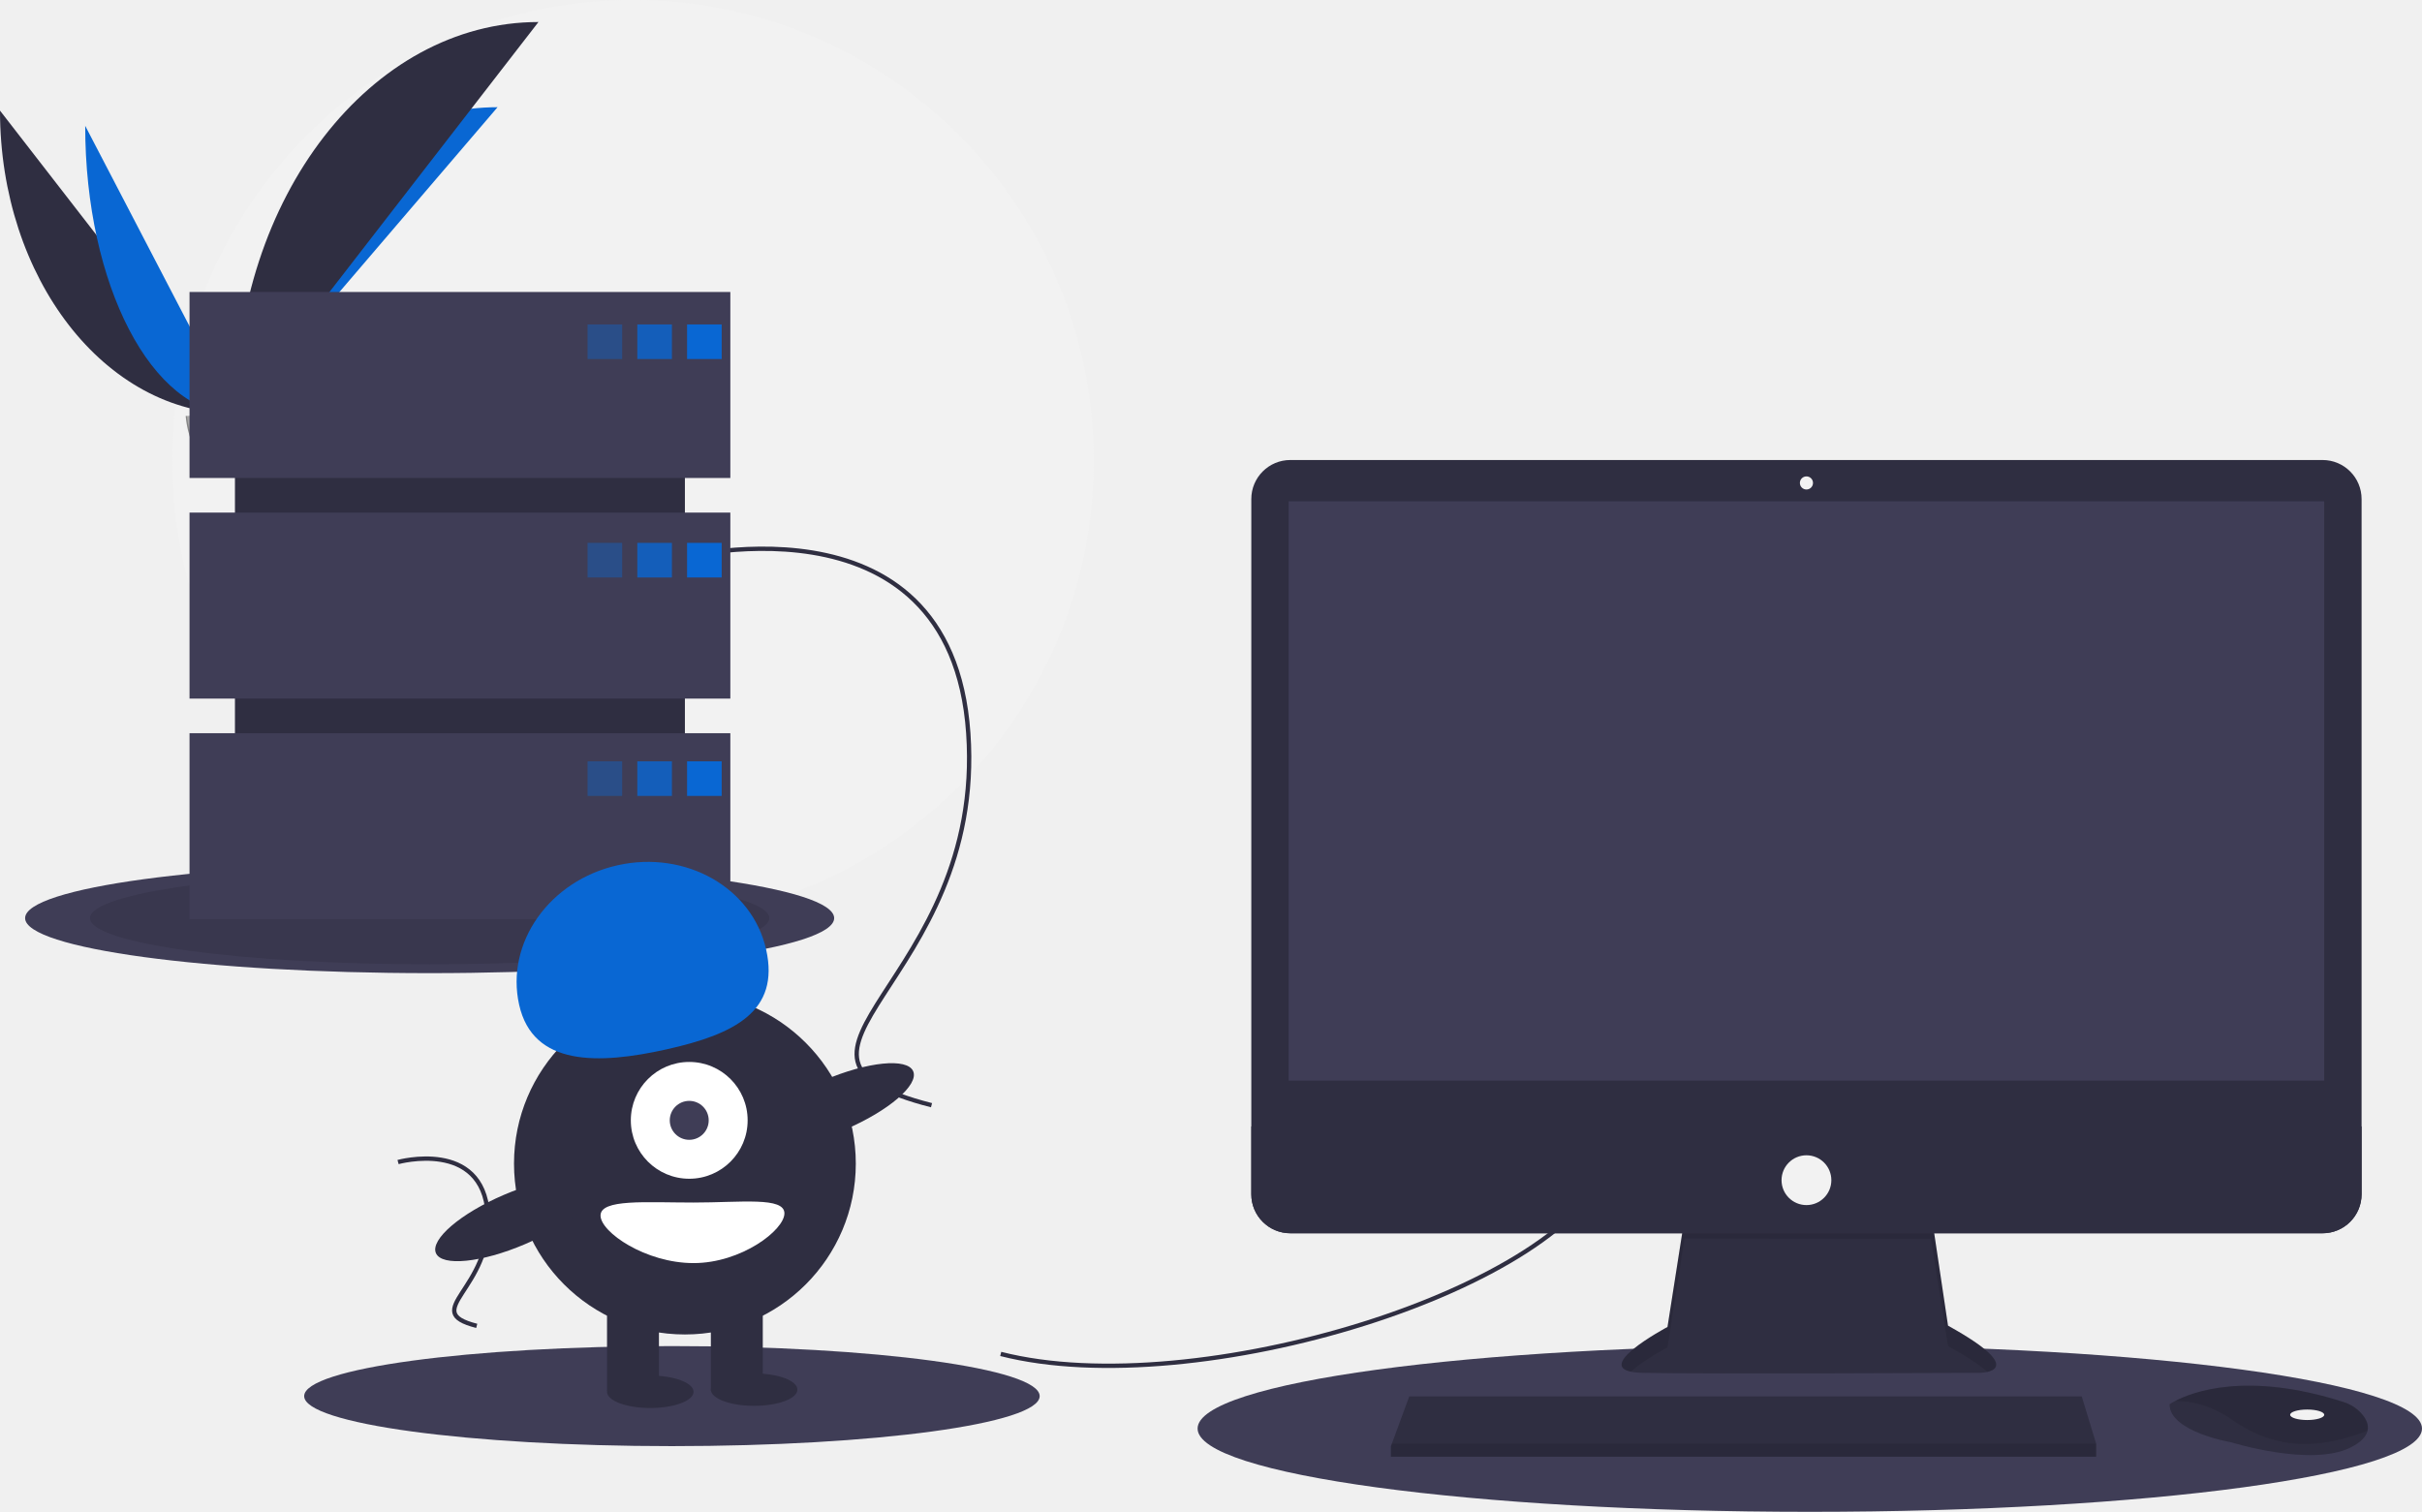
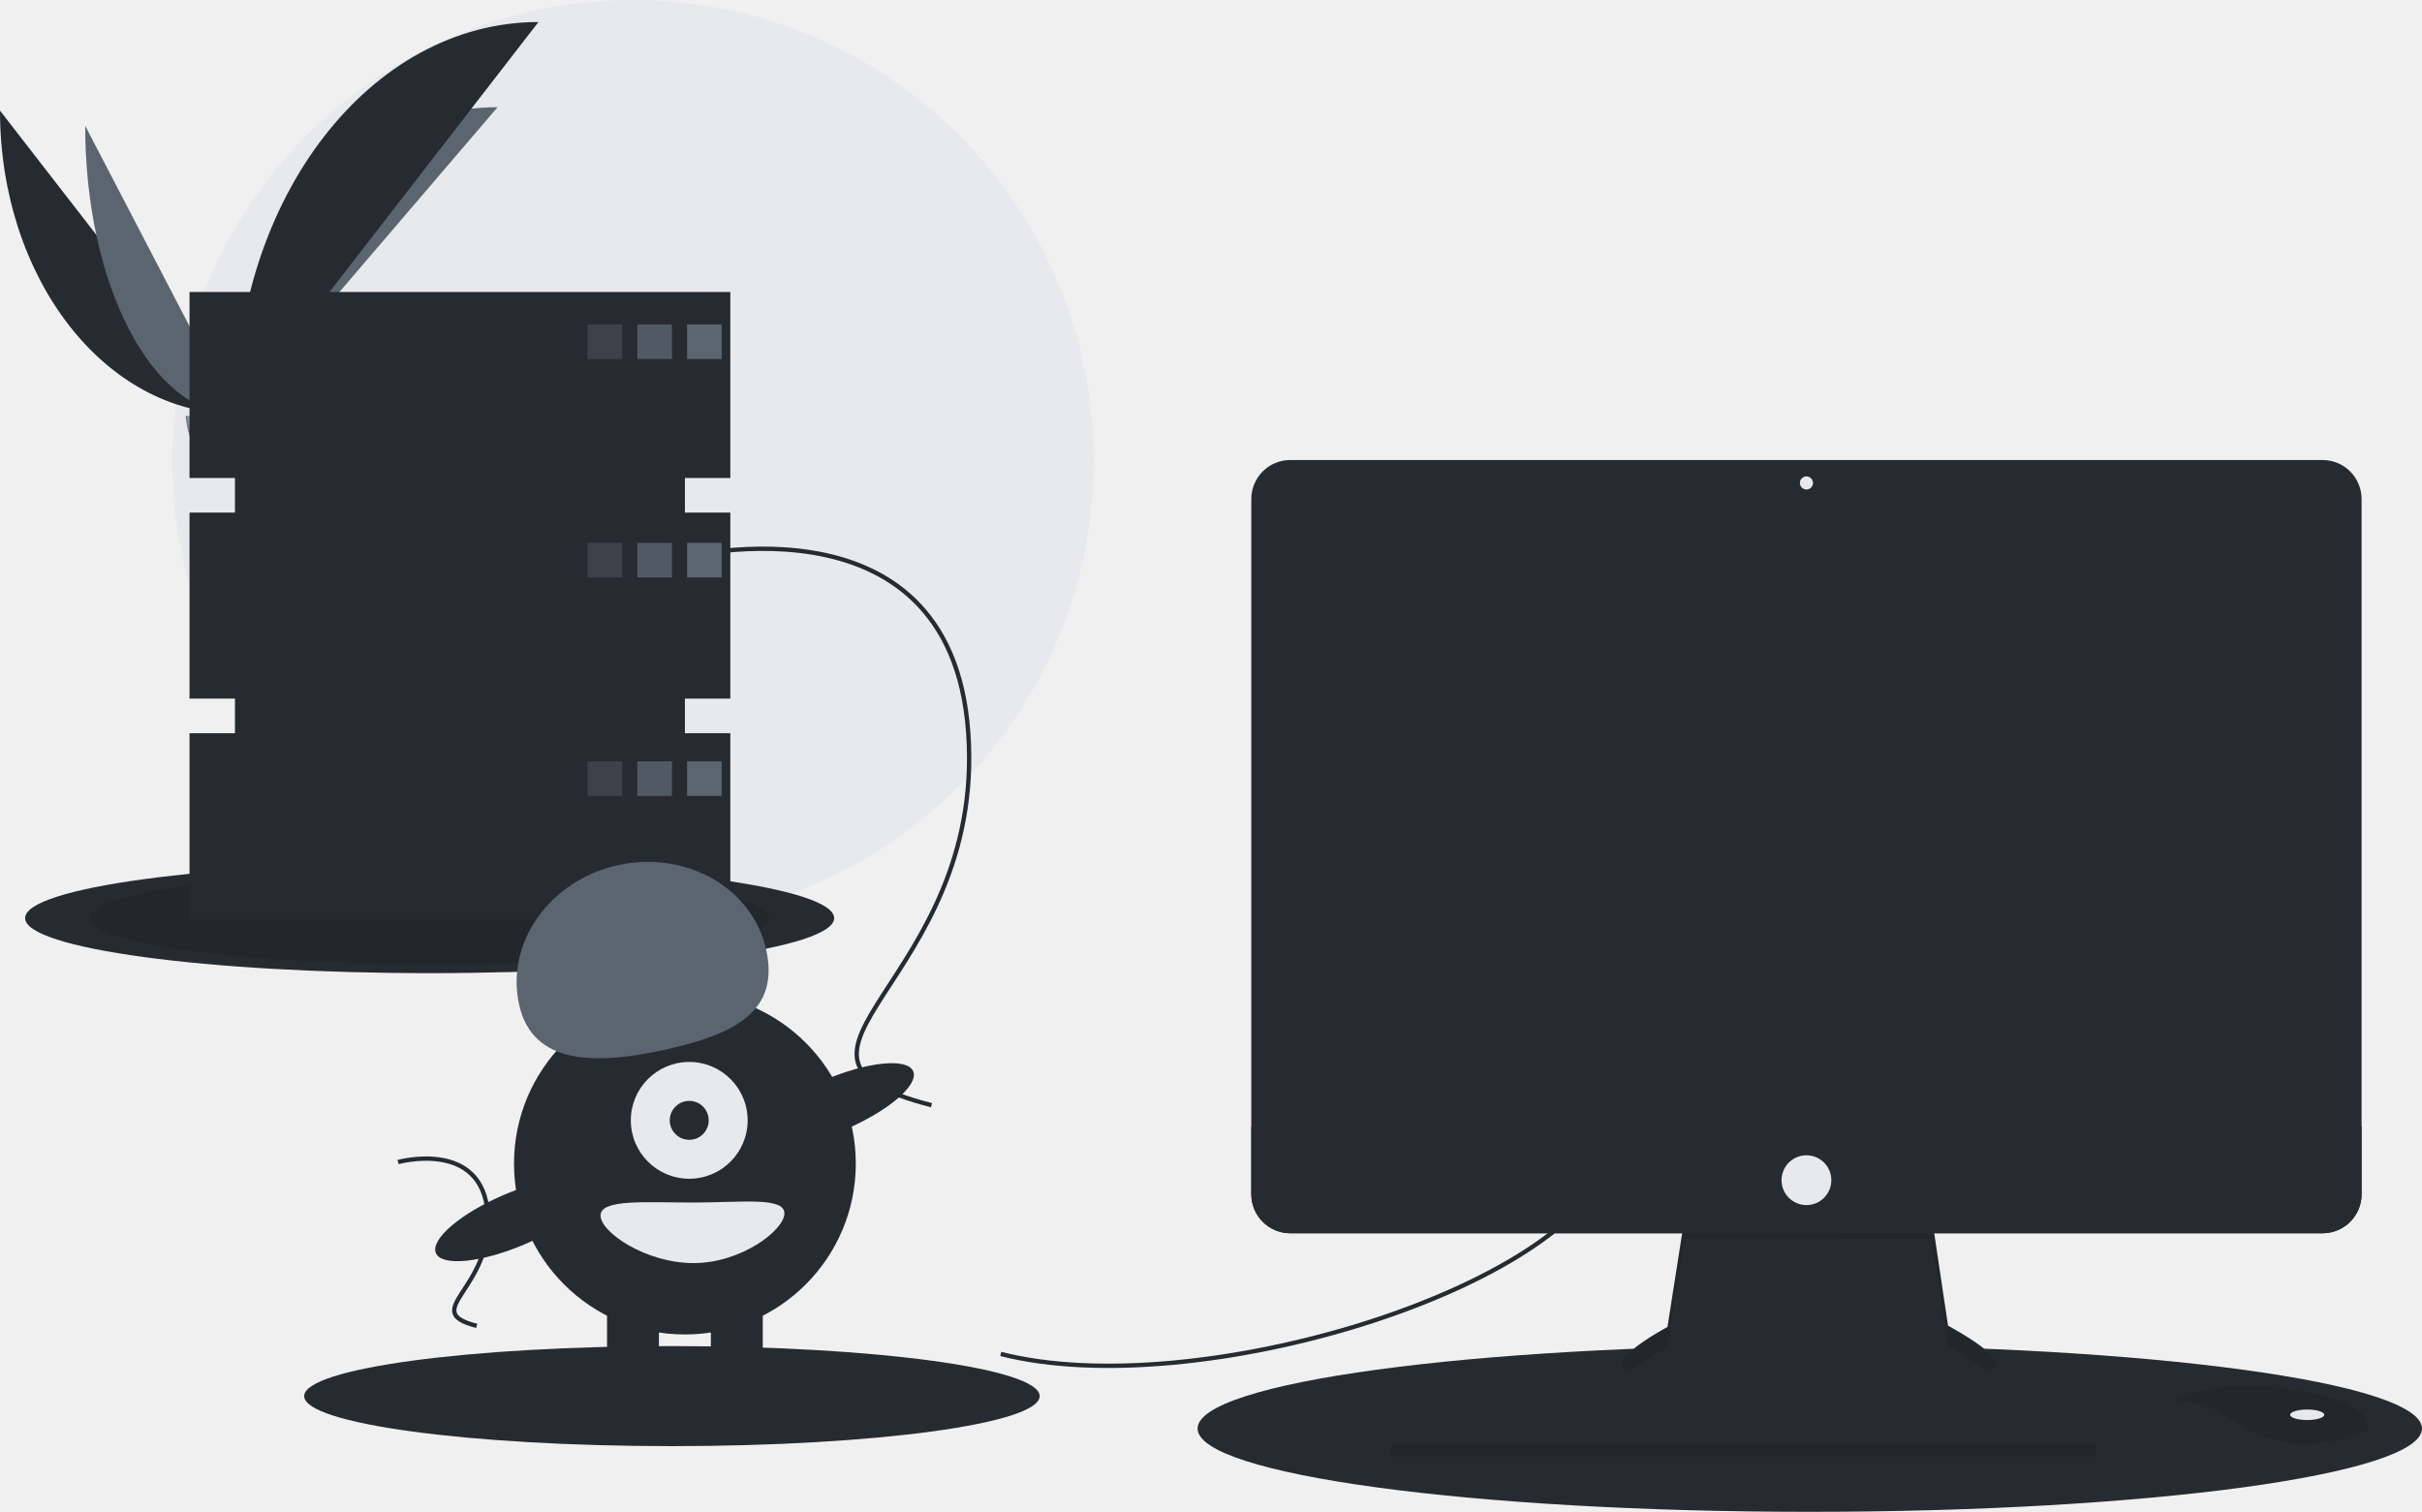
<svg xmlns="http://www.w3.org/2000/svg" id="aa03ddf9-f8f2-4819-a4ce-be9b0a220741" data-name="Layer 1" width="1119.609" height="699" viewBox="0 0 1119.609 699">
-   <circle cx="292.609" cy="213" r="213" fill="#f2f2f2" />
-   <path d="M31.391,151.642c0,77.498,48.618,140.208,108.701,140.208" transform="translate(-31.39089 -100.5)" fill="#2f2e41" />
-   <path d="M140.092,291.851c0-78.369,54.255-141.784,121.304-141.784" transform="translate(-31.39089 -100.5)" fill="#0967d3" />
-   <path d="M70.775,158.668c0,73.615,31.003,133.183,69.316,133.183" transform="translate(-31.39089 -100.5)" fill="#0967d3" />
-   <path d="M140.092,291.851c0-100.138,62.71-181.168,140.208-181.168" transform="translate(-31.39089 -100.5)" fill="#2f2e41" />
-   <path d="M117.224,292.839s15.416-.475,20.061-3.783,23.713-7.258,24.866-1.953,23.167,26.388,5.763,26.529-40.439-2.711-45.076-5.535S117.224,292.839,117.224,292.839Z" transform="translate(-31.39089 -100.5)" fill="#a8a8a8" />
+   <circle cx="292.609" cy="213" r="213" fill="#E7E9EC" />
+   <path d="M31.391,151.642c0,77.498,48.618,140.208,108.701,140.208" transform="translate(-31.39089 -100.5)" fill="#262B31" />
+   <path d="M140.092,291.851c0-78.369,54.255-141.784,121.304-141.784" transform="translate(-31.39089 -100.5)" fill="#5B6570" />
+   <path d="M70.775,158.668c0,73.615,31.003,133.183,69.316,133.183" transform="translate(-31.39089 -100.5)" fill="#5B6570" />
+   <path d="M140.092,291.851c0-100.138,62.71-181.168,140.208-181.168" transform="translate(-31.39089 -100.5)" fill="#262B31" />
+   <path d="M117.224,292.839s15.416-.475,20.061-3.783,23.713-7.258,24.866-1.953,23.167,26.388,5.763,26.529-40.439-2.711-45.076-5.535S117.224,292.839,117.224,292.839Z" transform="translate(-31.39089 -100.5)" fill="#8A93A0" />
  <path d="M168.224,311.785c-17.404.14-40.439-2.711-45.076-5.535-3.531-2.151-4.938-9.869-5.409-13.43-.326.014-.515.02-.515.02s.976,12.433,5.613,15.257,27.672,5.676,45.076,5.535c5.024-.041,6.759-1.828,6.664-4.475C173.879,310.756,171.963,311.755,168.224,311.785Z" transform="translate(-31.39089 -100.5)" opacity="0.2" />
-   <ellipse cx="198.609" cy="424.5" rx="187" ry="25.44" fill="#3f3d56" />
+   <ellipse cx="198.609" cy="424.5" rx="187" ry="25.44" fill="#262B31" />
  <ellipse cx="198.609" cy="424.5" rx="157" ry="21.359" opacity="0.1" />
-   <ellipse cx="836.609" cy="660.5" rx="283" ry="38.5" fill="#3f3d56" />
-   <ellipse cx="310.609" cy="645.5" rx="170" ry="23.127" fill="#3f3d56" />
-   <path d="M494,726.5c90,23,263-30,282-90" transform="translate(-31.39089 -100.5)" fill="none" stroke="#2f2e41" stroke-miterlimit="10" stroke-width="2" />
-   <path d="M341,359.5s130-36,138,80-107,149-17,172" transform="translate(-31.39089 -100.5)" fill="none" stroke="#2f2e41" stroke-miterlimit="10" stroke-width="2" />
-   <path d="M215.402,637.783s39.072-10.82,41.477,24.044-32.16,44.783-5.109,51.696" transform="translate(-31.39089 -100.5)" fill="none" stroke="#2f2e41" stroke-miterlimit="10" stroke-width="2" />
-   <path d="M810.096,663.74,802.218,714.035s-38.782,20.603-11.513,21.209,155.733,0,155.733,0,24.845,0-14.543-21.815l-7.878-52.719Z" transform="translate(-31.39089 -100.5)" fill="#2f2e41" />
+   <ellipse cx="836.609" cy="660.5" rx="283" ry="38.5" fill="#262B31" />
+   <ellipse cx="310.609" cy="645.5" rx="170" ry="23.127" fill="#262B31" />
+   <path d="M494,726.5c90,23,263-30,282-90" transform="translate(-31.39089 -100.5)" fill="none" stroke="#262B31" stroke-miterlimit="10" stroke-width="2" />
+   <path d="M341,359.5s130-36,138,80-107,149-17,172" transform="translate(-31.39089 -100.5)" fill="none" stroke="#262B31" stroke-miterlimit="10" stroke-width="2" />
+   <path d="M215.402,637.783s39.072-10.82,41.477,24.044-32.16,44.783-5.109,51.696" transform="translate(-31.39089 -100.5)" fill="none" stroke="#262B31" stroke-miterlimit="10" stroke-width="2" />
+   <path d="M810.096,663.74,802.218,714.035s-38.782,20.603-11.513,21.209,155.733,0,155.733,0,24.845,0-14.543-21.815l-7.878-52.719Z" transform="translate(-31.39089 -100.5)" fill="#262B31" />
  <path d="M785.219,734.698c6.193-5.51,16.999-11.252,16.999-11.252l7.878-50.295,113.922.107,7.878,49.582c9.185,5.087,14.875,8.987,18.204,11.978,5.059-1.154,10.587-5.444-18.204-21.389l-7.878-52.719-113.922,3.03L802.218,714.035S769.63,731.35,785.219,734.698Z" transform="translate(-31.39089 -100.5)" opacity="0.1" />
-   <rect x="578.433" y="212.689" width="513.253" height="357.52" rx="18.046" fill="#2f2e41" />
-   <rect x="595.703" y="231.777" width="478.713" height="267.837" fill="#3f3d56" />
-   <circle cx="835.059" cy="223.293" r="3.03" fill="#f2f2f2" />
-   <path d="M1123.077,621.322V652.663a18.043,18.043,0,0,1-18.046,18.046H627.869A18.043,18.043,0,0,1,609.824,652.663V621.322Z" transform="translate(-31.39089 -100.5)" fill="#2f2e41" />
-   <polygon points="968.978 667.466 968.978 673.526 642.968 673.526 642.968 668.678 643.417 667.466 651.452 645.651 962.312 645.651 968.978 667.466" fill="#2f2e41" />
-   <path d="M1125.828,762.034c-.594,2.539-2.836,5.217-7.902,7.75-18.179,9.089-55.143-2.424-55.143-2.424s-28.48-4.848-28.48-17.573a22.725,22.725,0,0,1,2.497-1.485c7.643-4.044,32.984-14.021,77.918.422a18.739,18.739,0,0,1,8.541,5.597C1125.079,756.454,1126.507,759.157,1125.828,762.034Z" transform="translate(-31.39089 -100.5)" fill="#2f2e41" />
+   <rect x="578.433" y="212.689" width="513.253" height="357.52" rx="18.046" fill="#262B31" />
+   <rect x="595.703" y="231.777" width="478.713" height="267.837" fill="#262B31" />
+   <circle cx="835.059" cy="223.293" r="3.03" fill="#E7E9EC" />
+   <path d="M1123.077,621.322V652.663a18.043,18.043,0,0,1-18.046,18.046H627.869A18.043,18.043,0,0,1,609.824,652.663V621.322Z" transform="translate(-31.39089 -100.5)" fill="#262B31" />
+   <polygon points="968.978 667.466 968.978 673.526 642.968 673.526 642.968 668.678 643.417 667.466 651.452 645.651 962.312 645.651 968.978 667.466" fill="#262B31" />
+   <path d="M1125.828,762.034c-.594,2.539-2.836,5.217-7.902,7.75-18.179,9.089-55.143-2.424-55.143-2.424s-28.48-4.848-28.48-17.573a22.725,22.725,0,0,1,2.497-1.485c7.643-4.044,32.984-14.021,77.918.422a18.739,18.739,0,0,1,8.541,5.597C1125.079,756.454,1126.507,759.157,1125.828,762.034Z" transform="translate(-31.39089 -100.5)" fill="#262B31" />
  <path d="M1125.828,762.034c-22.251,8.526-42.084,9.162-62.439-4.975-10.265-7.126-19.591-8.89-26.59-8.756,7.643-4.044,32.984-14.021,77.918.422a18.739,18.739,0,0,1,8.541,5.597C1125.079,756.454,1126.507,759.157,1125.828,762.034Z" transform="translate(-31.39089 -100.5)" opacity="0.1" />
-   <ellipse cx="1066.538" cy="654.135" rx="7.878" ry="2.424" fill="#f2f2f2" />
-   <circle cx="835.059" cy="545.667" r="11.513" fill="#f2f2f2" />
+   <ellipse cx="1066.538" cy="654.135" rx="7.878" ry="2.424" fill="#E7E9EC" />
+   <circle cx="835.059" cy="545.667" r="11.513" fill="#E7E9EC" />
  <polygon points="968.978 667.466 968.978 673.526 642.968 673.526 642.968 668.678 643.417 667.466 968.978 667.466" opacity="0.1" />
-   <rect x="108.609" y="159" width="208" height="242" fill="#2f2e41" />
-   <rect x="87.609" y="135" width="250" height="86" fill="#3f3d56" />
-   <rect x="87.609" y="237" width="250" height="86" fill="#3f3d56" />
-   <rect x="87.609" y="339" width="250" height="86" fill="#3f3d56" />
-   <rect x="271.609" y="150" width="16" height="16" fill="#0967d3" opacity="0.4" />
-   <rect x="294.609" y="150" width="16" height="16" fill="#0967d3" opacity="0.8" />
-   <rect x="317.609" y="150" width="16" height="16" fill="#0967d3" />
-   <rect x="271.609" y="251" width="16" height="16" fill="#0967d3" opacity="0.4" />
-   <rect x="294.609" y="251" width="16" height="16" fill="#0967d3" opacity="0.8" />
-   <rect x="317.609" y="251" width="16" height="16" fill="#0967d3" />
-   <rect x="271.609" y="352" width="16" height="16" fill="#0967d3" opacity="0.4" />
-   <rect x="294.609" y="352" width="16" height="16" fill="#0967d3" opacity="0.8" />
-   <rect x="317.609" y="352" width="16" height="16" fill="#0967d3" />
-   <circle cx="316.609" cy="538" r="79" fill="#2f2e41" />
-   <rect x="280.609" y="600" width="24" height="43" fill="#2f2e41" />
-   <rect x="328.609" y="600" width="24" height="43" fill="#2f2e41" />
-   <ellipse cx="300.609" cy="643.5" rx="20" ry="7.5" fill="#2f2e41" />
-   <ellipse cx="348.609" cy="642.5" rx="20" ry="7.5" fill="#2f2e41" />
-   <circle cx="318.609" cy="518" r="27" fill="#fff" />
-   <circle cx="318.609" cy="518" r="9" fill="#3f3d56" />
-   <path d="M271.367,565.032c-6.379-28.568,14.012-57.434,45.544-64.475s62.265,10.41,68.644,38.978-14.519,39.104-46.051,46.145S277.746,593.6,271.367,565.032Z" transform="translate(-31.39089 -100.5)" fill="#0967d3" />
-   <ellipse cx="417.215" cy="611.344" rx="39.5" ry="12.4" transform="translate(-238.2867 112.9804) rotate(-23.17116)" fill="#2f2e41" />
-   <ellipse cx="269.215" cy="664.344" rx="39.5" ry="12.4" transform="translate(-271.0797 59.02084) rotate(-23.17116)" fill="#2f2e41" />
-   <path d="M394,661.5c0,7.732-19.909,23-42,23s-43-14.268-43-22,20.909-6,43-6S394,653.768,394,661.5Z" transform="translate(-31.39089 -100.5)" fill="#fff" />
+   <rect x="108.609" y="159" width="208" height="242" fill="#262B31" />
+   <rect x="87.609" y="135" width="250" height="86" fill="#262B31" />
+   <rect x="87.609" y="237" width="250" height="86" fill="#262B31" />
+   <rect x="87.609" y="339" width="250" height="86" fill="#262B31" />
+   <rect x="271.609" y="150" width="16" height="16" fill="#5B6570" opacity="0.4" />
+   <rect x="294.609" y="150" width="16" height="16" fill="#5B6570" opacity="0.8" />
+   <rect x="317.609" y="150" width="16" height="16" fill="#5B6570" />
+   <rect x="271.609" y="251" width="16" height="16" fill="#5B6570" opacity="0.4" />
+   <rect x="294.609" y="251" width="16" height="16" fill="#5B6570" opacity="0.8" />
+   <rect x="317.609" y="251" width="16" height="16" fill="#5B6570" />
+   <rect x="271.609" y="352" width="16" height="16" fill="#5B6570" opacity="0.4" />
+   <rect x="294.609" y="352" width="16" height="16" fill="#5B6570" opacity="0.8" />
+   <rect x="317.609" y="352" width="16" height="16" fill="#5B6570" />
+   <circle cx="316.609" cy="538" r="79" fill="#262B31" />
+   <rect x="280.609" y="600" width="24" height="43" fill="#262B31" />
+   <rect x="328.609" y="600" width="24" height="43" fill="#262B31" />
+   <ellipse cx="300.609" cy="643.5" rx="20" ry="7.5" fill="#262B31" />
+   <ellipse cx="348.609" cy="642.5" rx="20" ry="7.5" fill="#262B31" />
+   <circle cx="318.609" cy="518" r="27" fill="#E7E9EC" />
+   <circle cx="318.609" cy="518" r="9" fill="#262B31" />
+   <path d="M271.367,565.032c-6.379-28.568,14.012-57.434,45.544-64.475s62.265,10.41,68.644,38.978-14.519,39.104-46.051,46.145S277.746,593.6,271.367,565.032Z" transform="translate(-31.39089 -100.5)" fill="#5B6570" />
+   <ellipse cx="417.215" cy="611.344" rx="39.5" ry="12.4" transform="translate(-238.2867 112.9804) rotate(-23.17116)" fill="#262B31" />
+   <ellipse cx="269.215" cy="664.344" rx="39.5" ry="12.4" transform="translate(-271.0797 59.02084) rotate(-23.17116)" fill="#262B31" />
+   <path d="M394,661.5c0,7.732-19.909,23-42,23s-43-14.268-43-22,20.909-6,43-6S394,653.768,394,661.5Z" transform="translate(-31.39089 -100.5)" fill="#E7E9EC" />
</svg>
